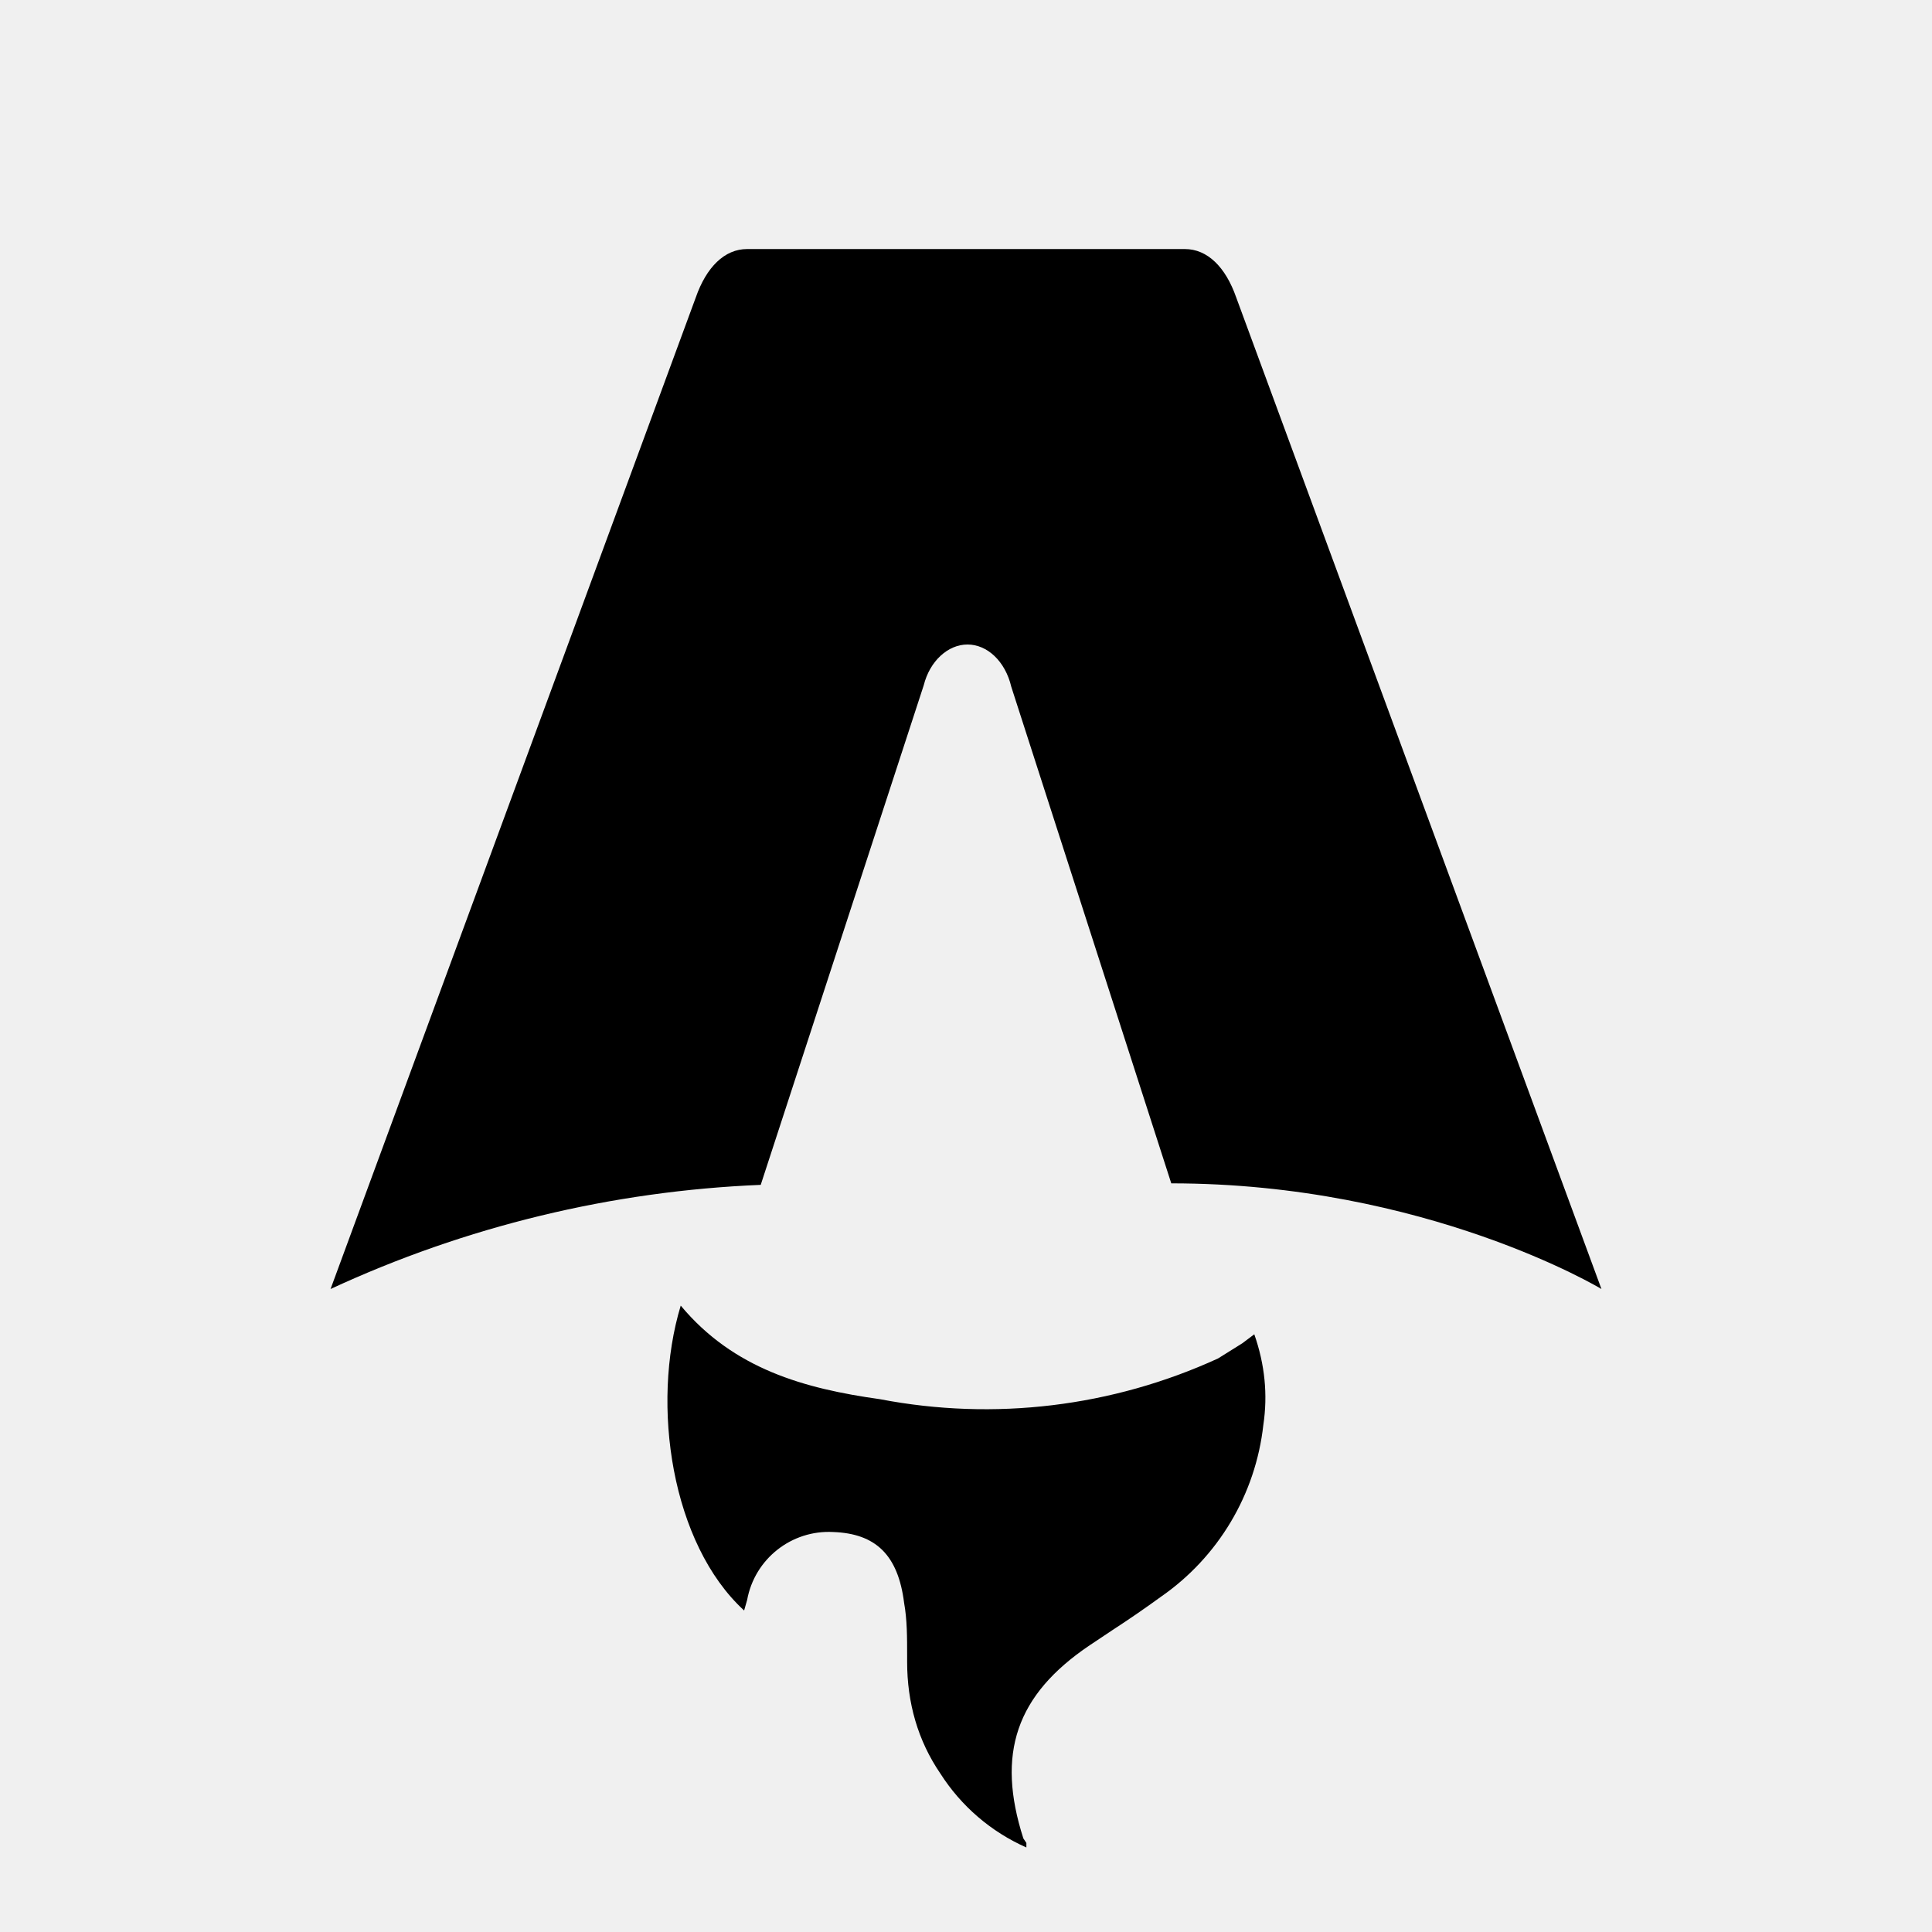
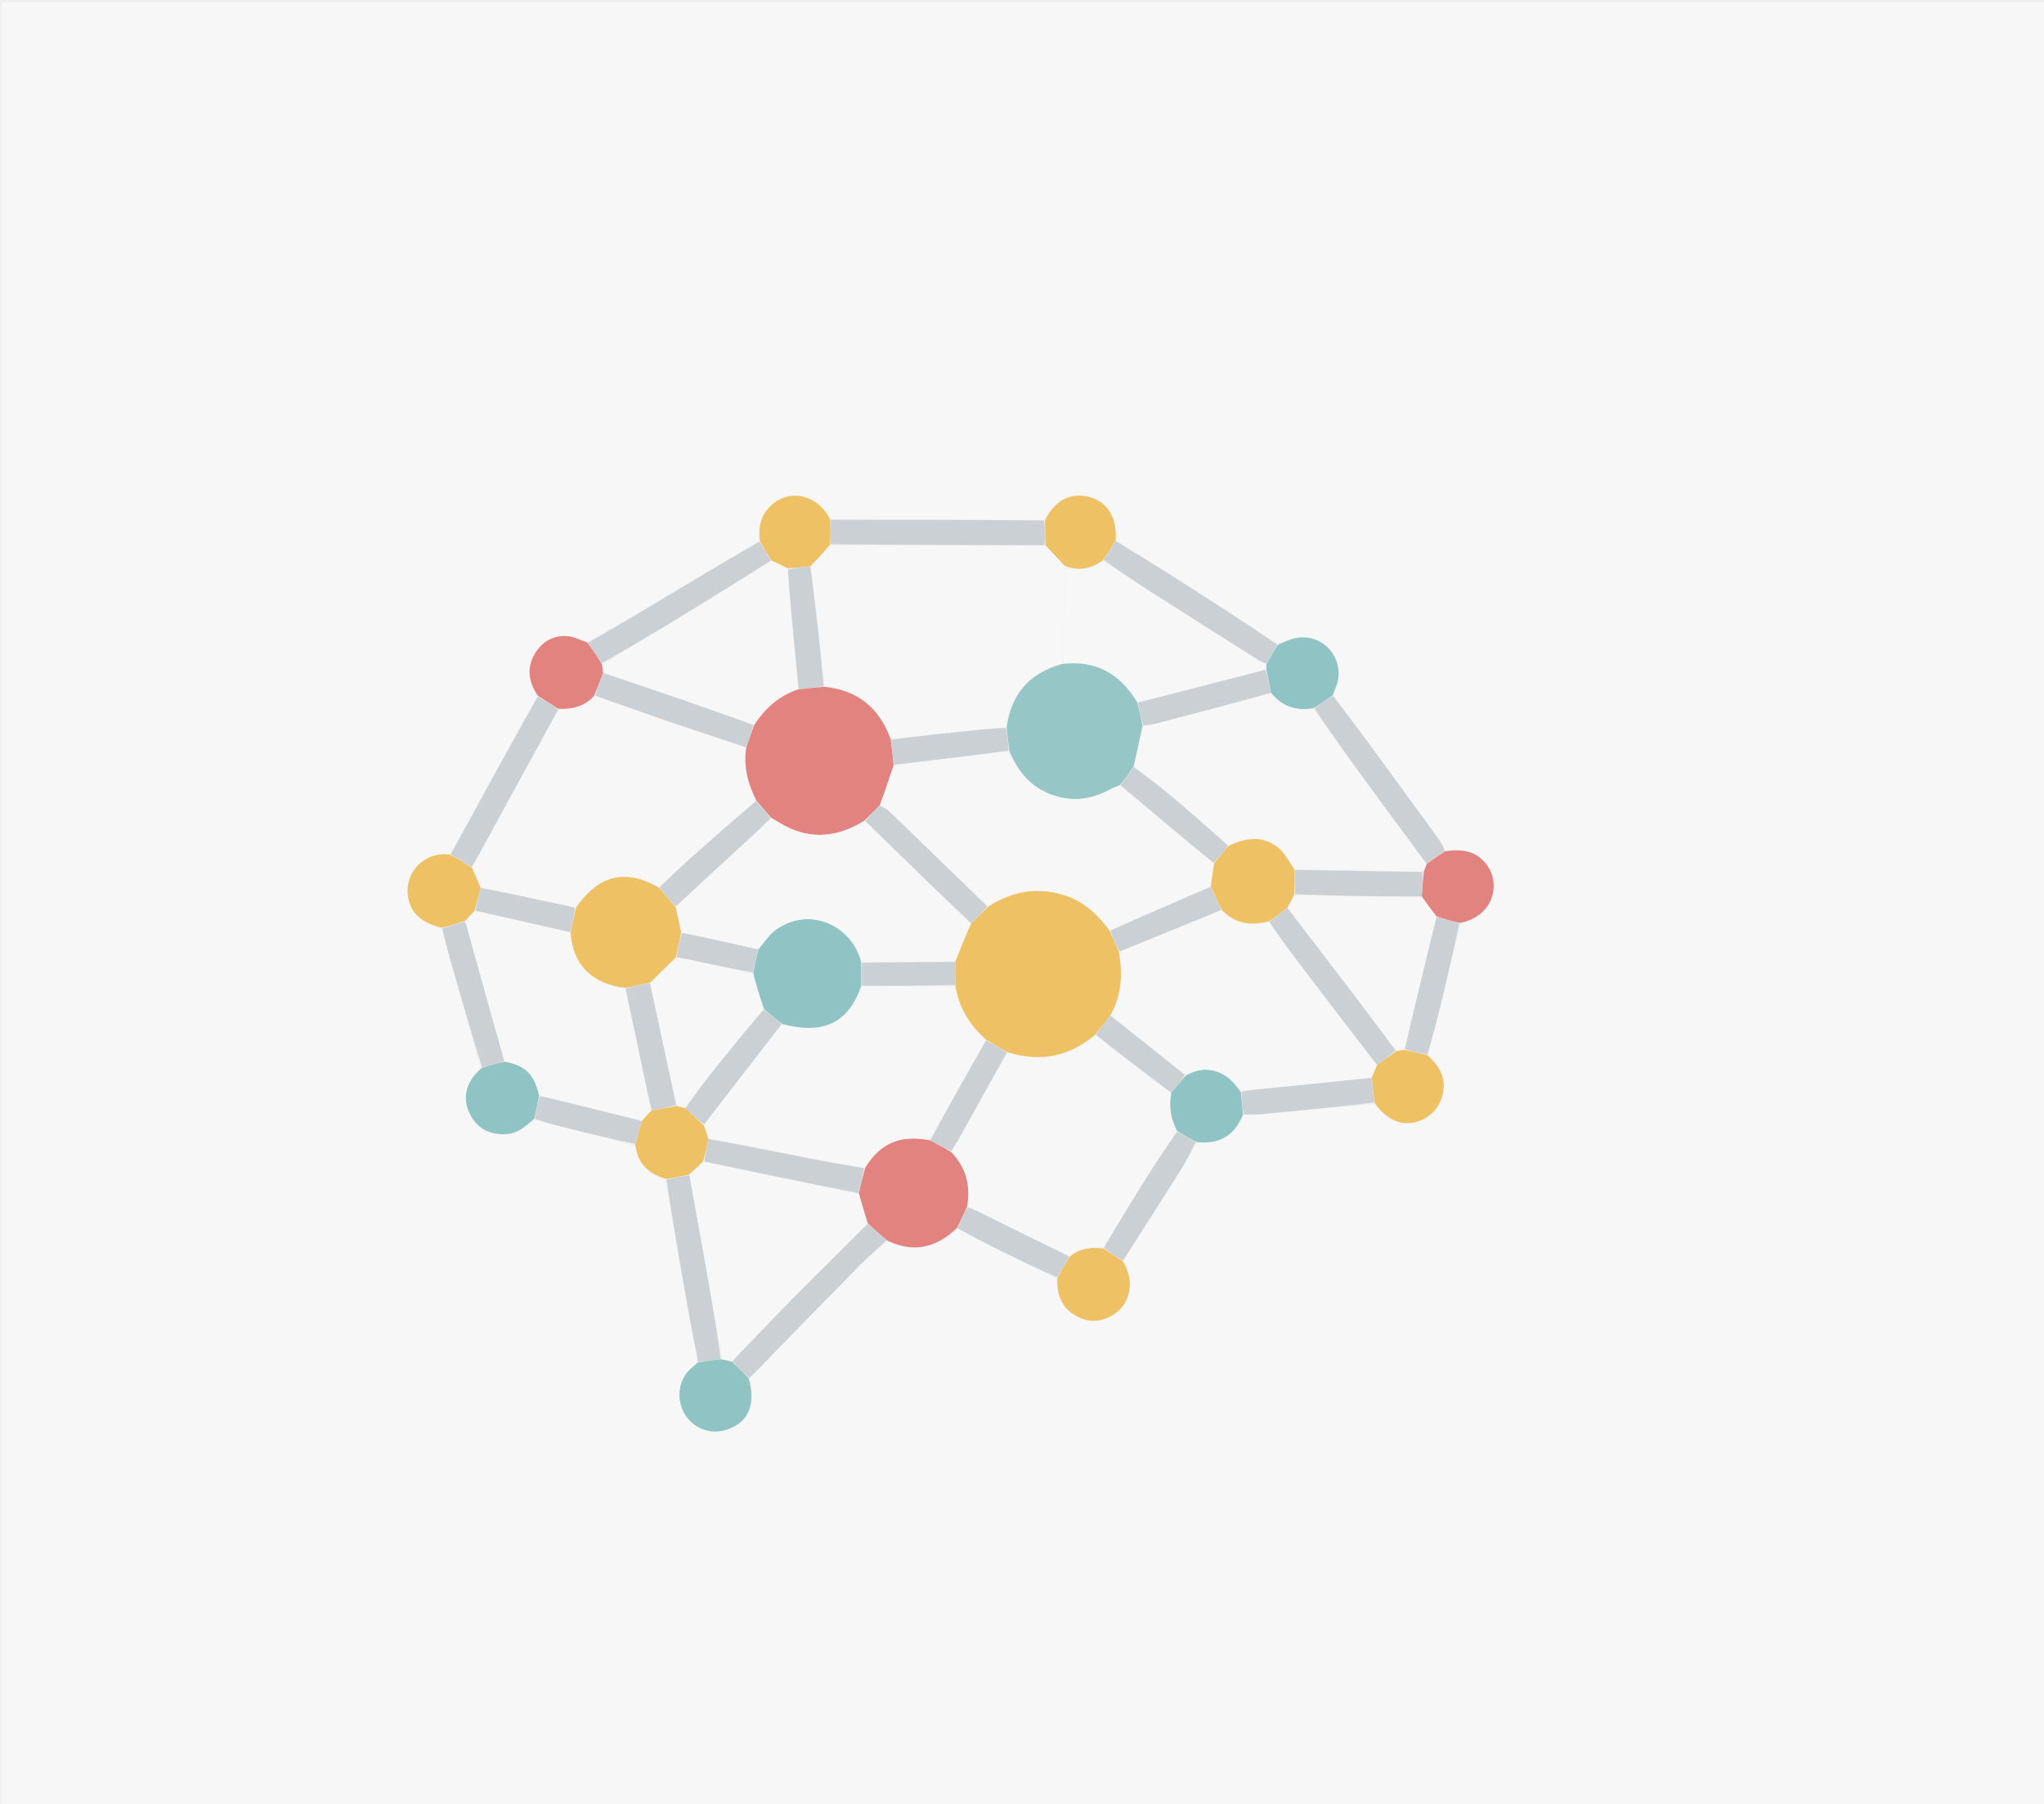
- <svg xmlns="http://www.w3.org/2000/svg" fill="none" viewBox="0 0 128 128">
-   <path d="M50.4 78.5a75.1 75.1 0 0 0-28.5 6.9l24.2-65.7c.7-2 1.9-3.2 3.4-3.2h29c1.5 0 2.7 1.2 3.4 3.2l24.2 65.7s-11.6-7-28.5-7L67 45.5c-.4-1.7-1.6-2.8-2.9-2.8-1.3 0-2.5 1.1-2.9 2.7L50.4 78.5Zm-1.1 28.2Zm-4.2-20.2c-2 6.6-.6 15.8 4.2 20.2a17.5 17.5 0 0 1 .2-.7 5.5 5.5 0 0 1 5.7-4.5c2.8.1 4.3 1.5 4.7 4.7.2 1.1.2 2.3.2 3.5v.4c0 2.7.7 5.2 2.2 7.4a13 13 0 0 0 5.7 4.9v-.3l-.2-.3c-1.8-5.6-.5-9.5 4.4-12.8l1.5-1a73 73 0 0 0 3.2-2.2 16 16 0 0 0 6.8-11.4c.3-2 .1-4-.6-6l-.8.6-1.6 1a37 37 0 0 1-22.4 2.7c-5-.7-9.7-2-13.2-6.2Z" />
-   <style>
-         path { fill: #000; }
-         @media (prefers-color-scheme: dark) {
-             path { fill: #FFF; }
-         }
-     </style>
+ <svg xmlns="http://www.w3.org/2000/svg" version="1.1" id="Layer_1" x="0px" y="0px" width="100%" viewBox="0 0 952 840" enable-background="new 0 0 952 840" xml:space="preserve">
+   <path fill="#F7F7F7" opacity="1" stroke="none" d=" M463,841   C308.667,841 154.833,841 1,841   C1,561 1,281 1,1   C318.333,1 635.667,1 953,1   C953,281 953,561 953,841   C789.833,841 626.667,841 463,841  M557.935,532.02   C568.34,533.109 575.136,528.423 579.843,518.978   C582.337,518.943 584.847,519.077 587.322,518.844   C604.939,517.187 622.549,515.455 640.644,514.223   C645.477,521.126 652.084,524.178 658.823,522.622   C666.116,520.937 671.271,515.347 672.279,507.736   C673.204,500.746 669.628,495.709 665.117,490.575   C666.96,483.551 668.902,476.551 670.623,469.497   C673.833,456.346 676.914,443.165 680.689,429.638   C695.031,426.846 698.512,412.991 693.628,404.533   C688.901,396.347 681.505,395.097 672.999,395.511   C672.341,394.373 671.777,393.167 671.009,392.109   C659.841,376.727 648.691,361.332 637.436,346.014   C631.981,338.589 626.317,331.318 620.915,323.222   C621.268,322.292 621.565,321.337 621.981,320.436   C627.295,308.932 617.889,294.76 603.868,297.047   C600.833,297.542 597.962,299.041 594.738,299.45   C578.151,288.809 561.599,278.114 544.965,267.549   C536.58,262.223 528.047,257.132 519.693,251.071   C520.238,240.815 515.793,233.726 507.386,231.445   C498.742,229.099 491.169,232.977 485.914,241.985   C452.893,242.022 419.872,242.06 386.378,241.621   C380.244,229.191 365.542,227.066 357.245,237.41   C353.808,241.695 353.223,246.648 353.158,252.021   C335.139,262.869 317.14,273.752 299.092,284.551   C290.719,289.562 282.249,294.413 273.18,298.976   C270.215,298.018 267.298,296.462 264.277,296.225   C257.788,295.717 252.598,298.68 249.247,304.188   C245.194,310.851 246.079,317.491 250.124,324.559   C242.435,338.523 234.727,352.477 227.064,366.455   C221.324,376.926 215.643,387.429 209.06,397.984   C198.028,396.409 188.721,405.709 189.932,416.768   C190.792,424.629 195.81,429.649 205.977,432.839   C207.33,437.935 208.601,443.055 210.051,448.124   C214.724,464.459 219.463,480.776 223.824,497.678   C223.245,498.273 222.662,498.863 222.09,499.464   C216.97,504.849 215.623,511.49 218.41,517.733   C221.488,524.627 226.595,528.059 234.363,528.177   C240.767,528.274 244.76,524.56 249.426,521.381   C253.387,522.45 257.333,523.581 261.312,524.579   C272.79,527.457 284.281,530.282 295.918,533.887   C297.074,542.219 302.34,546.722 310.006,549.848   C313.499,569.859 316.949,589.878 320.505,609.878   C321.946,617.987 323.619,626.055 324.82,634.714   C323.805,635.57 322.772,636.406 321.778,637.286   C316.182,642.239 314.835,650.809 318.539,657.81   C321.977,664.306 329.545,667.837 336.584,666.228   C347.982,663.624 352.476,654.763 349.493,641.686   C352.907,638.06 356.27,634.385 359.744,630.818   C373.566,616.623 387.368,602.408 401.302,588.323   C405.004,584.581 409.151,581.278 413.781,578.054   C426.052,583.848 436.528,580.676 446.239,572.268   C451.992,575.244 457.701,578.308 463.507,581.177   C473.034,585.884 482.623,590.464 492.224,595.924   C492.134,603.546 494.994,609.64 501.939,613.156   C508.139,616.295 514.197,615.438 519.788,611.34   C525.542,607.123 529.299,597.449 523.363,586.691   C532.447,572.373 541.576,558.083 550.583,543.717   C552.933,539.969 554.898,535.98 557.935,532.02  z" />
+   <path fill="#E28380" opacity="1" stroke="none" d=" M445.831,571.64   C436.528,580.676 426.052,583.848 413.224,577.673   C409.827,574.828 406.988,572.365 404.074,569.547   C402.65,564.799 401.302,560.405 399.993,555.597   C400.97,551.453 401.907,547.723 403.011,543.689   C410.301,532.078 419.326,528.286 433.292,531.036   C436.662,532.833 439.717,534.458 442.929,536.388   C450.056,543.78 452.204,552.286 450.332,562.204   C448.711,565.537 447.271,568.588 445.831,571.64  z" />
+   <path fill="#CBD0D4" opacity="1" stroke="none" d=" M386.851,242.097   C419.872,242.06 452.893,242.022 486.283,242.37   C486.745,246.484 486.837,250.215 486.468,253.947   C452.934,253.889 419.86,253.829 386.828,253.377   C386.862,249.355 386.857,245.726 386.851,242.097  z" />
+   <path fill="#CBD0D4" opacity="1" stroke="none" d=" M273.822,299.336   C282.249,294.413 290.719,289.562 299.092,284.551   C317.14,273.752 335.139,262.869 353.681,252.273   C355.85,255.319 357.496,258.113 358.968,261.217   C344.232,270.496 329.708,279.529 315.095,288.414   C303.604,295.4 292.002,302.203 280.283,308.806   C278.019,305.462 275.92,302.399 273.822,299.336  z" />
+   <path fill="#CBD0D4" opacity="1" stroke="none" d=" M404.149,569.901   C406.988,572.365 409.827,574.828 412.879,577.533   C409.151,581.278 405.004,584.581 401.302,588.323   C387.368,602.408 373.566,616.623 359.744,630.818   C356.27,634.385 352.907,638.06 348.94,641.628   C345.92,639.069 343.453,636.566 341.131,633.758   C343.465,631.192 345.655,628.931 347.846,626.672   C355.337,618.945 362.75,611.141 370.338,603.511   C381.543,592.243 392.873,581.098 404.149,569.901  z" />
+   <path fill="#CBD0D4" opacity="1" stroke="none" d=" M620.748,323.978   C626.317,331.318 631.981,338.589 637.436,346.014   C648.691,361.332 659.841,376.727 671.009,392.109   C671.777,393.167 672.341,394.373 672.819,396.115   C669.945,398.52 667.25,400.32 664.21,401.973   C652.88,386.822 641.844,371.855 630.929,356.801   C624.517,347.958 618.297,338.976 612.183,329.78   C615.166,327.661 617.957,325.819 620.748,323.978  z" />
+   <path fill="#CBD0D4" opacity="1" stroke="none" d=" M519.581,251.935   C528.047,257.132 536.58,262.223 544.965,267.549   C561.599,278.114 578.151,288.809 594.839,300.104   C593.241,303.55 591.542,306.342 589.506,309.057   C588.275,308.553 587.328,308.209 586.495,307.682   C569.854,297.156 553.196,286.657 536.61,276.043   C528.973,271.156 521.485,266.035 514.076,260.714   C516.01,257.583 517.795,254.759 519.581,251.935  z" />
+   <path fill="#CBD0D4" opacity="1" stroke="none" d=" M325.187,634.142   C323.619,626.055 321.946,617.987 320.505,609.878   C316.949,589.878 313.499,569.859 310.43,549.405   C314.224,548.283 317.594,547.605 321.123,547.297   C324.193,564.045 327.143,580.416 330.004,596.802   C332.101,608.811 334.082,620.841 335.669,632.899   C331.878,633.339 328.533,633.74 325.187,634.142  z" />
+   <path fill="#CBD0D4" opacity="1" stroke="none" d=" M209.935,397.918   C215.643,387.429 221.324,376.926 227.064,366.455   C234.727,352.477 242.435,338.523 250.482,324.384   C253.923,326.156 257.007,328.103 260.033,330.405   C252.303,344.691 244.606,358.608 236.968,372.557   C231.247,383.006 225.602,393.497 219.635,403.807   C216.21,401.736 213.073,399.827 209.935,397.918  z" />
+   <path fill="#EFC165" opacity="1" stroke="none" d=" M664.746,491.325   C669.628,495.709 673.204,500.746 672.279,507.736   C671.271,515.347 666.116,520.937 658.823,522.622   C652.084,524.178 645.477,521.126 640.317,513.628   C639.602,509.336 639.214,505.638 638.94,501.608   C639.767,499.548 640.48,497.821 641.468,495.917   C644.517,493.656 647.293,491.572 650.456,489.433   C651.873,489.204 652.903,489.03 654.354,488.904   C658.099,489.743 661.423,490.534 664.746,491.325  z" />
+   <path fill="#EFC165" opacity="1" stroke="none" d=" M519.637,251.503   C517.795,254.759 516.01,257.583 513.753,260.834   C507.986,265.1 502.28,265.988 495.889,263.424   C492.745,260.114 489.838,257.03 486.93,253.945   C486.837,250.215 486.745,246.484 486.741,242.362   C491.169,232.977 498.742,229.099 507.386,231.445   C515.793,233.726 520.238,240.815 519.637,251.503  z" />
+   <path fill="#90C4C4" opacity="1" stroke="none" d=" M325.003,634.428   C328.533,633.74 331.878,633.339 336.021,632.964   C338.208,633.349 339.597,633.707 340.986,634.064   C343.453,636.566 345.92,639.069 348.635,641.773   C352.476,654.763 347.982,663.624 336.584,666.228   C329.545,667.837 321.977,664.306 318.539,657.81   C314.835,650.809 316.182,642.239 321.778,637.286   C322.772,636.406 323.805,635.57 325.003,634.428  z" />
+   <path fill="#E28380" opacity="1" stroke="none" d=" M260.091,330.049   C257.007,328.103 253.923,326.156 250.58,324.019   C246.079,317.491 245.194,310.851 249.247,304.188   C252.598,298.68 257.788,295.717 264.277,296.225   C267.298,296.462 270.215,298.018 273.501,299.156   C275.92,302.399 278.019,305.462 280.322,309.203   C280.652,310.937 280.777,311.991 280.845,313.413   C279.502,317.158 278.216,320.535 276.64,324.086   C272.001,329.196 266.309,330.36 260.091,330.049  z" />
+   <path fill="#EFC165" opacity="1" stroke="none" d=" M359.142,260.907   C357.496,258.113 355.85,255.319 354.027,252.205   C353.223,246.648 353.808,241.695 357.245,237.41   C365.542,227.066 380.244,229.191 386.615,241.859   C386.857,245.726 386.862,249.355 386.595,253.626   C383.471,257.377 380.621,260.487 377.377,263.694   C373.678,264.125 370.371,264.457 366.802,264.574   C364.074,263.208 361.608,262.058 359.142,260.907  z" />
+   <path fill="#EFC165" opacity="1" stroke="none" d=" M522.778,587.094   C529.299,597.449 525.542,607.123 519.788,611.34   C514.197,615.438 508.139,616.295 501.939,613.156   C494.994,609.64 492.134,603.546 492.435,595.255   C494.447,591.434 496.248,588.284 498.361,584.963   C503.133,581.062 508.396,580.696 514.094,581.416   C517.146,583.473 519.962,585.283 522.778,587.094  z" />
+   <path fill="#E28380" opacity="1" stroke="none" d=" M664.555,402.121   C667.25,400.32 669.945,398.52 672.859,396.48   C681.505,395.097 688.901,396.347 693.628,404.533   C698.512,412.991 695.031,426.846 679.97,429.768   C675.869,428.894 672.487,427.889 668.905,426.62   C666.553,423.514 664.401,420.674 662.196,417.399   C662.424,413.328 662.706,409.691 663.17,405.749   C663.753,404.336 664.154,403.228 664.555,402.121  z" />
+   <path fill="#EFC165" opacity="1" stroke="none" d=" M209.497,397.951   C213.073,399.827 216.21,401.736 219.79,404.129   C221.438,407.439 222.643,410.264 223.858,413.488   C222.94,417.259 222.014,420.631 220.882,424.252   C219.384,425.929 218.091,427.356 216.448,428.884   C212.712,430.001 209.326,431.018 205.94,432.035   C195.81,429.649 190.792,424.629 189.932,416.768   C188.721,405.709 198.028,396.409 209.497,397.951  z" />
+   <path fill="#EFC165" opacity="1" stroke="none" d=" M320.964,546.928   C317.594,547.605 314.224,548.283 310.425,548.98   C302.34,546.722 297.074,542.219 295.91,533.081   C296.903,528.861 297.904,525.447 299.121,521.784   C300.61,520.049 301.882,518.562 303.534,517.056   C307.604,516.343 311.295,515.649 315.311,515.053   C316.728,515.401 317.819,515.652 319.207,516.088   C322.283,518.837 325.063,521.402 327.957,524.305   C328.703,526.415 329.335,528.189 329.939,530.377   C329.158,534.12 328.404,537.448 327.395,540.978   C325.082,543.096 323.023,545.012 320.964,546.928  z" />
+   <path fill="#90C4C4" opacity="1" stroke="none" d=" M248.942,520.775   C244.76,524.56 240.767,528.274 234.363,528.177   C226.595,528.059 221.488,524.627 218.41,517.733   C215.623,511.49 216.97,504.849 222.09,499.464   C222.662,498.863 223.245,498.273 224.35,497.31   C228.2,495.999 231.523,495.056 235.117,494.377   C244.472,495.931 248.998,500.344 251.055,510.359   C250.335,514.113 249.639,517.444 248.942,520.775  z" />
+   <path fill="#90C4C4" opacity="1" stroke="none" d=" M578.915,518.91   C575.136,528.423 568.34,533.109 557.298,531.769   C553.843,529.996 551.025,528.474 548.166,526.572   C545.086,520.806 544.435,515.025 545.545,508.822   C547.872,506.043 549.943,503.44 552.374,500.807   C559.297,496.946 565.788,497.261 571.84,501.669   C574.189,503.379 575.903,505.961 577.926,508.556   C578.269,512.281 578.592,515.595 578.915,518.91  z" />
+   <path fill="#90C4C4" opacity="1" stroke="none" d=" M589.843,309.133   C591.542,306.342 593.241,303.55 594.978,300.418   C597.962,299.041 600.833,297.542 603.868,297.047   C617.889,294.76 627.295,308.932 621.981,320.436   C621.565,321.337 621.268,322.292 620.832,323.6   C617.957,325.819 615.166,327.661 611.728,329.759   C603.413,331.21 597.062,328.861 591.974,322.568   C591.2,318.741 590.489,315.288 589.83,311.498   C589.869,310.486 589.856,309.809 589.843,309.133  z" />
+   <path fill="#CBD0D4" opacity="1" stroke="none" d=" M234.846,494.112   C231.523,495.056 228.2,495.999 224.527,497.021   C219.463,480.776 214.724,464.459 210.051,448.124   C208.601,443.055 207.33,437.935 205.959,432.437   C209.326,431.018 212.712,430.001 216.519,429.292   C217.193,430.558 217.436,431.519 217.701,432.474   C223.415,453.02 229.131,473.566 234.846,494.112  z" />
+   <path fill="#CBD0D4" opacity="1" stroke="none" d=" M548.207,526.952   C551.025,528.474 553.843,529.996 556.851,531.809   C554.898,535.98 552.933,539.969 550.583,543.717   C541.576,558.083 532.447,572.373 523.071,586.893   C519.962,585.283 517.146,583.473 514.162,581.046   C521.614,568.189 529.164,555.903 536.881,543.724   C540.49,538.028 544.422,532.536 548.207,526.952  z" />
+   <path fill="#CBD0D4" opacity="1" stroke="none" d=" M669.105,426.885   C672.487,427.889 675.869,428.894 679.65,429.947   C676.914,443.165 673.833,456.346 670.623,469.497   C668.902,476.551 666.96,483.551 664.932,490.95   C661.423,490.534 658.099,489.743 654.385,488.517   C659.03,467.683 664.068,447.284 669.105,426.885  z" />
+   <path fill="#CBD0D4" opacity="1" stroke="none" d=" M579.379,518.944   C578.592,515.595 578.269,512.281 578.308,508.362   C582.449,507.436 586.233,507.159 590.007,506.787   C606.281,505.186 622.553,503.558 638.826,501.94   C639.214,505.638 639.602,509.336 640.075,513.39   C622.549,515.455 604.939,517.187 587.322,518.844   C584.847,519.077 582.337,518.943 579.379,518.944  z" />
+   <path fill="#CBD0D4" opacity="1" stroke="none" d=" M498.049,585.133   C496.248,588.284 494.447,591.434 492.416,594.841   C482.623,590.464 473.034,585.884 463.507,581.177   C457.701,578.308 451.992,575.244 446.035,571.954   C447.271,568.588 448.711,565.537 450.735,562.248   C453.394,563.024 455.473,564.029 457.543,565.054   C471.046,571.745 484.547,578.44 498.049,585.133  z" />
+   <path fill="#CBD0D4" opacity="1" stroke="none" d=" M249.184,521.078   C249.639,517.444 250.335,514.113 251.444,510.396   C267.538,514.018 283.221,518.025 298.904,522.032   C297.904,525.447 296.903,528.861 295.835,532.701   C284.281,530.282 272.79,527.457 261.312,524.579   C257.333,523.581 253.387,522.45 249.184,521.078  z" />
+   <path fill="#F7F7F7" opacity="1" stroke="none" d=" M498.361,584.963   C484.547,578.44 471.046,571.745 457.543,565.054   C455.473,564.029 453.394,563.024 450.916,561.966   C452.204,552.286 450.056,543.78 443.228,536.19   C444.627,533.558 445.927,531.453 447.132,529.294   C454.445,516.197 461.736,503.088 469.426,490.006   C484.701,494.707 498.116,492.051 510.343,482.145   C522.186,491.202 533.737,500.099 545.287,508.996   C544.435,515.025 545.086,520.806 548.166,526.572   C544.422,532.536 540.49,538.028 536.881,543.724   C529.164,555.903 521.614,568.189 513.927,580.8   C508.396,580.696 503.133,581.062 498.361,584.963  z" />
+   <path fill="#F7F7F7" opacity="1" stroke="none" d=" M329.966,529.962   C329.335,528.189 328.703,526.415 328.036,523.964   C334.89,514.462 341.798,505.653 348.661,496.809   C353.804,490.182 358.89,483.51 364.403,476.876   C383.66,481.909 395.144,476.282 401.569,459.083   C416.302,459.071 430.577,459.082 444.932,459.473   C446.764,469.614 451.77,477.483 459.003,484.375   C450.289,500.104 441.632,515.484 432.976,530.864   C419.326,528.286 410.301,532.078 402.593,543.703   C393.558,542.469 385.093,541.008 376.666,539.349   C361.087,536.281 345.531,533.098 329.966,529.962  z" />
+   <path fill="#F7F7F7" opacity="1" stroke="none" d=" M321.123,547.297   C323.023,545.012 325.082,543.096 327.817,541.083   C352.313,545.993 376.133,551.002 399.954,556.011   C401.302,560.405 402.65,564.799 404.074,569.547   C392.873,581.098 381.543,592.243 370.338,603.511   C362.75,611.141 355.337,618.945 347.846,626.672   C345.655,628.931 343.465,631.192 341.131,633.758   C339.597,633.707 338.208,633.349 336.467,632.926   C334.082,620.841 332.101,608.811 330.004,596.802   C327.143,580.416 324.193,564.045 321.123,547.297  z" />
+   <path fill="#CBD0D4" opacity="1" stroke="none" d=" M399.993,555.597   C376.133,551.002 352.313,545.993 328.071,540.88   C328.404,537.448 329.158,534.12 329.939,530.377   C345.531,533.098 361.087,536.281 376.666,539.349   C385.093,541.008 393.558,542.469 402.425,544.006   C401.907,547.723 400.97,551.453 399.993,555.597  z" />
+   <path fill="#CBD0D4" opacity="1" stroke="none" d=" M433.292,531.036   C441.632,515.484 450.289,500.104 459.31,484.509   C462.794,486.189 465.914,488.086 469.033,489.984   C461.736,503.088 454.445,516.197 447.132,529.294   C445.927,531.453 444.627,533.558 443.071,535.885   C439.717,534.458 436.662,532.833 433.292,531.036  z" />
+   <path fill="#F7F7F7" opacity="1" stroke="none" d=" M377.77,263.597   C380.621,260.487 383.471,257.377 386.555,254.018   C419.86,253.829 452.934,253.889 486.468,253.947   C489.838,257.03 492.745,260.114 495.85,263.924   C495.698,279.442 495.35,294.234 494.68,309.206   C479.218,313.466 470.89,323.438 468.418,338.893   C464.527,339.165 461.074,339.318 457.64,339.664   C443.422,341.097 429.21,342.588 414.83,343.738   C409.321,329.254 399.175,321.288 384.049,319.296   C381.939,300.45 379.855,282.023 377.77,263.597  z" />
+   <path fill="#F7F7F7" opacity="1" stroke="none" d=" M358.968,261.217   C361.608,262.058 364.074,263.208 366.77,265.048   C367.456,271.663 367.831,277.595 368.381,283.511   C369.542,295.989 370.795,308.459 371.667,321.049   C362.649,324.069 356.355,329.916 350.94,337.218   C327.336,329.085 304.119,321.066 280.902,313.046   C280.777,311.991 280.652,310.937 280.489,309.485   C292.002,302.203 303.604,295.4 315.095,288.414   C329.708,279.529 344.232,270.496 358.968,261.217  z" />
+   <path fill="#F7F7F7" opacity="1" stroke="none" d=" M592.037,322.942   C597.062,328.861 603.413,331.21 611.536,330.036   C618.297,338.976 624.517,347.958 630.929,356.801   C641.844,371.855 652.88,386.822 664.21,401.973   C664.154,403.228 663.753,404.336 662.703,405.751   C642.361,405.724 622.668,405.389 602.8,404.75   C600.356,401.272 598.605,397.483 595.716,395.043   C588.337,388.812 580.176,390.017 571.936,393.674   C563.159,385.913 554.622,378.357 545.902,371.018   C540.116,366.148 534.069,361.589 528.174,356.539   C529.538,350.174 530.865,344.161 532.59,338.109   C534.764,337.696 536.56,337.396 538.314,336.94   C556.226,332.289 574.13,327.612 592.037,322.942  z" />
+   <path fill="#F7F7F7" opacity="1" stroke="none" d=" M495.001,309.026   C495.35,294.234 495.698,279.442 496.086,264.15   C502.28,265.988 507.986,265.1 513.605,261.141   C521.485,266.035 528.973,271.156 536.61,276.043   C553.196,286.657 569.854,297.156 586.495,307.682   C587.328,308.209 588.275,308.553 589.506,309.057   C589.856,309.809 589.869,310.486 589.457,311.561   C569.312,317.041 549.593,322.122 529.619,326.977   C521.606,313.676 510.382,307.322 495.001,309.026  z" />
+   <path fill="#F7F7F7" opacity="1" stroke="none" d=" M223.849,413.089   C222.643,410.264 221.438,407.439 220.078,404.292   C225.602,393.497 231.247,383.006 236.968,372.557   C244.606,358.608 252.303,344.691 260.033,330.405   C266.309,330.36 272.001,329.196 277.017,324.157   C288.752,327.971 299.787,331.983 310.896,335.782   C323.089,339.951 335.35,343.924 347.514,348.443   C346.212,357.495 348.546,365.357 352.01,373.051   C342.725,381.029 333.736,388.828 324.847,396.739   C318.813,402.109 312.918,407.637 306.626,412.977   C291.049,404.365 278.84,407.451 267.862,422.362   C264.338,421.702 261.236,421.218 258.172,420.56   C246.724,418.101 235.289,415.584 223.849,413.089  z" />
+   <path fill="#F7F7F7" opacity="1" stroke="none" d=" M638.94,501.608   C622.553,503.558 606.281,505.186 590.007,506.787   C586.233,507.159 582.449,507.436 578.288,507.951   C575.903,505.961 574.189,503.379 571.84,501.669   C565.788,497.261 559.297,496.946 552.217,500.525   C540.195,491.157 528.692,482.041 517.275,472.594   C522.54,463.05 522.881,453.219 521.462,443.077   C529.603,439.828 537.357,436.581 545.144,433.417   C553.073,430.194 561.035,427.053 569.276,424.055   C575.616,430.551 582.998,431.043 590.998,429.461   C595.432,435.638 599.766,441.504 604.171,447.317   C616.496,463.587 628.85,479.836 641.193,496.093   C640.48,497.821 639.767,499.548 638.94,501.608  z" />
+   <path fill="#F7F7F7" opacity="1" stroke="none" d=" M668.905,426.62   C664.068,447.284 659.03,467.683 653.962,488.469   C652.903,489.03 651.873,489.204 650.335,489.074   C642.449,479 635.106,469.204 627.687,459.467   C618.373,447.245 608.996,435.07 599.757,422.547   C600.827,420.407 601.787,418.594 603.228,416.835   C623.223,417.204 642.737,417.519 662.25,417.834   C664.401,420.674 666.553,423.514 668.905,426.62  z" />
+   <path fill="#CBD0D4" opacity="1" stroke="none" d=" M599.646,422.874   C608.996,435.07 618.373,447.245 627.687,459.467   C635.106,469.204 642.449,479 649.947,489.129   C647.293,491.572 644.517,493.656 641.468,495.917   C628.85,479.836 616.496,463.587 604.171,447.317   C599.766,441.504 595.432,435.638 591.297,429.277   C594.234,426.797 596.94,424.836 599.646,422.874  z" />
+   <path fill="#CBD0D4" opacity="1" stroke="none" d=" M347.581,347.982   C335.35,343.924 323.089,339.951 310.896,335.782   C299.787,331.983 288.752,327.971 277.308,323.982   C278.216,320.535 279.502,317.158 280.845,313.413   C304.119,321.066 327.336,329.085 350.844,337.561   C349.95,341.339 348.766,344.66 347.581,347.982  z" />
+   <path fill="#CBD0D4" opacity="1" stroke="none" d=" M372.01,320.932   C370.795,308.459 369.542,295.989 368.381,283.511   C367.831,277.595 367.456,271.663 367.033,265.264   C370.371,264.457 373.678,264.125 377.377,263.694   C379.855,282.023 381.939,300.45 383.598,319.366   C379.451,320.214 375.73,320.573 372.01,320.932  z" />
+   <path fill="#CBD0D4" opacity="1" stroke="none" d=" M662.196,417.399   C642.737,417.519 623.223,417.204 603.289,416.398   C602.903,412.289 602.939,408.672 602.975,405.054   C622.668,405.389 642.361,405.724 662.521,406.056   C662.706,409.691 662.424,413.328 662.196,417.399  z" />
+   <path fill="#F7F7F7" opacity="1" stroke="none" d=" M299.121,521.784   C283.221,518.025 267.538,514.018 251.467,509.973   C248.998,500.344 244.472,495.931 235.117,494.377   C229.131,473.566 223.415,453.02 217.701,432.474   C217.436,431.519 217.193,430.558 216.869,429.192   C218.091,427.356 219.384,425.929 221.265,424.307   C236.479,427.433 251.105,430.754 265.805,434.491   C266.791,449.283 275.711,458.203 291.084,460.435   C292.674,467.421 294.318,474.001 295.715,480.633   C298.272,492.765 300.682,504.927 303.154,517.076   C301.882,518.562 300.61,520.049 299.121,521.784  z" />
+   <path fill="#CBD0D4" opacity="1" stroke="none" d=" M265.73,434.075   C251.105,430.754 236.479,427.433 221.471,424.057   C222.014,420.631 222.94,417.259 223.858,413.488   C235.289,415.584 246.724,418.101 258.172,420.56   C261.236,421.218 264.338,421.702 267.766,422.706   C267.317,426.79 266.524,430.432 265.73,434.075  z" />
+   <path fill="#F7F7F7" opacity="1" stroke="none" d=" M318.911,515.903   C317.819,515.652 316.728,515.401 315.259,514.665   C310.811,495.344 306.74,476.507 302.915,457.437   C307.042,453.387 310.922,449.569 315.236,445.817   C317.299,446.162 318.942,446.381 320.557,446.728   C330.601,448.884 340.638,451.069 350.742,453.656   C352.417,459.299 354.027,464.528 355.389,470.038   C347.765,479.4 340.33,488.435 333.032,497.58   C328.223,503.606 323.611,509.79 318.911,515.903  z" />
+   <path fill="#CBD0D4" opacity="1" stroke="none" d=" M319.207,516.088   C323.611,509.79 328.223,503.606 333.032,497.58   C340.33,488.435 347.765,479.4 355.648,470.175   C358.769,472.307 361.385,474.582 364,476.857   C358.89,483.51 353.804,490.182 348.661,496.809   C341.798,505.653 334.89,514.462 327.922,523.627   C325.063,521.402 322.283,518.837 319.207,516.088  z" />
+   <path fill="#CBD0D4" opacity="1" stroke="none" d=" M302.67,457.669   C306.74,476.507 310.811,495.344 314.934,514.569   C311.295,515.649 307.604,516.343 303.534,517.056   C300.682,504.927 298.272,492.765 295.715,480.633   C294.318,474.001 292.674,467.421 291.496,460.395   C295.456,459.205 299.063,458.437 302.67,457.669  z" />
+   <path fill="#CBD0D4" opacity="1" stroke="none" d=" M517.19,472.926   C528.692,482.041 540.195,491.157 551.855,500.554   C549.943,503.44 547.872,506.043 545.545,508.822   C533.737,500.099 522.186,491.202 510.49,481.852   C512.626,478.575 514.908,475.75 517.19,472.926  z" />
+   <path fill="#CBD0D4" opacity="1" stroke="none" d=" M529.874,327.203   C549.593,322.122 569.312,317.041 589.404,311.897   C590.489,315.288 591.2,318.741 591.974,322.568   C574.13,327.612 556.226,332.289 538.314,336.94   C536.56,337.396 534.764,337.696 532.529,337.684   C531.339,333.935 530.607,330.569 529.874,327.203  z" />
+   <path fill="#EFC165" opacity="1" stroke="none" d=" M517.275,472.594   C514.908,475.75 512.626,478.575 510.197,481.692   C498.116,492.051 484.701,494.707 469.426,490.006   C465.914,488.086 462.794,486.189 459.368,484.159   C451.77,477.483 446.764,469.614 444.971,459.005   C444.909,454.751 444.888,451.344 444.951,447.559   C447.374,441.494 449.712,435.806 452.343,429.953   C455.135,427.275 457.635,424.763 460.45,422.096   C472.052,414.587 484.095,412.777 496.894,417.214   C505.388,420.159 511.491,426.186 516.863,433.533   C518.334,436.959 519.711,440.037 521.088,443.116   C522.881,453.219 522.54,463.05 517.275,472.594  z" />
+   <path fill="#90C4C4" opacity="1" stroke="none" d=" M364.403,476.876   C361.385,474.582 358.769,472.307 355.895,469.895   C354.027,464.528 352.417,459.299 350.84,453.218   C351.606,448.947 352.338,445.525 353.319,441.878   C356.032,438.794 358.069,435.352 361.035,433.177   C377.315,421.239 397.302,431.527 401.104,448.327   C401.118,452.189 401.114,455.647 401.111,459.105   C395.144,476.282 383.66,481.909 364.403,476.876  z" />
+   <path fill="#CBD0D4" opacity="1" stroke="none" d=" M401.569,459.083   C401.114,455.647 401.118,452.189 401.564,448.346   C416.293,447.953 430.58,447.945 444.866,447.937   C444.888,451.344 444.909,454.751 444.891,458.626   C430.577,459.082 416.302,459.071 401.569,459.083  z" />
+   <path fill="#E28380" opacity="1" stroke="none" d=" M371.667,321.049   C375.73,320.573 379.451,320.214 383.623,319.785   C399.175,321.288 409.321,329.254 414.838,344.15   C415.434,348.618 415.855,352.354 416.196,356.504   C414.075,362.913 412.035,368.91 409.689,375.05   C407.232,377.458 405.081,379.722 402.599,382.094   C391.516,389.007 380.213,391.058 368.218,385.851   C365.057,384.479 362.133,382.56 358.958,380.591   C356.66,377.833 354.505,375.376 352.35,372.919   C348.546,365.357 346.212,357.495 347.514,348.443   C348.766,344.66 349.95,341.339 351.231,337.674   C356.355,329.916 362.649,324.069 371.667,321.049  z" />
+   <path fill="#97C6C6" opacity="1" stroke="none" d=" M529.619,326.977   C530.607,330.569 531.339,333.935 532.132,337.725   C530.865,344.161 529.538,350.174 527.984,356.833   C525.8,360.2 523.841,362.92 521.507,365.681   C519.646,366.409 518.12,367.019 516.682,367.794   C508.256,372.331 499.595,373.446 490.372,370.293   C480.17,366.805 474.153,359.358 470.048,349.474   C469.634,345.664 469.249,342.263 468.865,338.862   C470.89,323.438 479.218,313.466 494.68,309.206   C510.382,307.322 521.606,313.676 529.619,326.977  z" />
+   <path fill="#CBD0D4" opacity="1" stroke="none" d=" M468.418,338.893   C469.249,342.263 469.634,345.664 469.616,349.518   C451.568,352.01 433.922,354.05 416.277,356.09   C415.855,352.354 415.434,348.618 415.004,344.469   C429.21,342.588 443.422,341.097 457.64,339.664   C461.074,339.318 464.527,339.165 468.418,338.893  z" />
+   <path fill="#EFC165" opacity="1" stroke="none" d=" M602.8,404.75   C602.939,408.672 602.903,412.289 602.807,416.344   C601.787,418.594 600.827,420.407 599.757,422.547   C596.94,424.836 594.234,426.797 591.229,428.943   C582.998,431.043 575.616,430.551 569.127,423.758   C567.081,419.84 565.478,416.399 563.921,412.524   C564.423,408.779 564.88,405.467 565.581,401.939   C567.917,399.139 570.007,396.555 572.098,393.97   C580.176,390.017 588.337,388.812 595.716,395.043   C598.605,397.483 600.356,401.272 602.8,404.75  z" />
+   <path fill="#CBD0D4" opacity="1" stroke="none" d=" M571.936,393.674   C570.007,396.555 567.917,399.139 565.245,401.787   C550.403,389.78 536.142,377.71 521.882,365.64   C523.841,362.92 525.8,360.2 527.949,357.185   C534.069,361.589 540.116,366.148 545.902,371.018   C554.622,378.357 563.159,385.913 571.936,393.674  z" />
+   <path fill="#EFC165" opacity="1" stroke="none" d=" M302.915,457.437   C299.063,458.437 295.456,459.205 291.438,460.012   C275.711,458.203 266.791,449.283 265.805,434.491   C266.524,430.432 267.317,426.79 268.206,422.803   C278.84,407.451 291.049,404.365 306.793,413.258   C309.733,416.498 312.172,419.337 314.741,422.54   C315.687,426.589 316.502,430.272 317.239,434.382   C316.375,438.457 315.589,442.104 314.802,445.751   C310.922,449.569 307.042,453.387 302.915,457.437  z" />
+   <path fill="#CBD0D4" opacity="1" stroke="none" d=" M314.61,422.176   C312.172,419.337 309.733,416.498 307.128,413.377   C312.918,407.637 318.813,402.109 324.847,396.739   C333.736,388.828 342.725,381.029 352.01,373.051   C354.505,375.376 356.66,377.833 358.892,380.935   C352.482,387.48 345.98,393.361 339.514,399.282   C331.198,406.897 322.91,414.543 314.61,422.176  z" />
+   <path fill="#CBD0D4" opacity="1" stroke="none" d=" M563.875,412.957   C565.478,416.399 567.081,419.84 568.834,423.579   C561.035,427.053 553.073,430.194 545.144,433.417   C537.357,436.581 529.603,439.828 521.462,443.077   C519.711,440.037 518.334,436.959 517.201,433.357   C532.921,426.209 548.398,419.583 563.875,412.957  z" />
+   <path fill="#CBD0D4" opacity="1" stroke="none" d=" M315.236,445.817   C315.589,442.104 316.375,438.457 317.599,434.462   C329.715,436.777 341.393,439.441 353.071,442.104   C352.338,445.525 351.606,448.947 350.775,452.806   C340.638,451.069 330.601,448.884 320.557,446.728   C318.942,446.381 317.299,446.162 315.236,445.817  z" />
+   <path fill="#F7F7F7" opacity="1" stroke="none" d=" M563.921,412.524   C548.398,419.583 532.921,426.209 517.107,433.01   C511.491,426.186 505.388,420.159 496.894,417.214   C484.095,412.777 472.052,414.587 460.15,421.907   C444.6,407.336 429.683,392.782 414.706,378.29   C413.331,376.96 411.574,376.024 409.994,374.906   C412.035,368.91 414.075,362.913 416.196,356.504   C433.922,354.05 451.568,352.01 469.645,349.926   C474.153,359.358 480.17,366.805 490.372,370.293   C499.595,373.446 508.256,372.331 516.682,367.794   C518.12,367.019 519.646,366.409 521.507,365.681   C536.142,377.71 550.403,389.78 565,402.003   C564.88,405.467 564.423,408.779 563.921,412.524  z" />
+   <path fill="#F7F7F7" opacity="1" stroke="none" d=" M353.319,441.878   C341.393,439.441 329.715,436.777 317.677,434.034   C316.502,430.272 315.687,426.589 314.741,422.54   C322.91,414.543 331.198,406.897 339.514,399.282   C345.98,393.361 352.482,387.48 359.034,381.236   C362.133,382.56 365.057,384.479 368.218,385.851   C380.213,391.058 391.516,389.007 402.745,382.399   C419.498,398.437 435.774,414.278 452.05,430.119   C449.712,435.806 447.374,441.494 444.951,447.559   C430.58,447.945 416.293,447.953 401.547,447.942   C397.302,431.527 377.315,421.239 361.035,433.177   C358.069,435.352 356.032,438.794 353.319,441.878  z" />
+   <path fill="#CBD0D4" opacity="1" stroke="none" d=" M452.343,429.953   C435.774,414.278 419.498,398.437 403.076,382.292   C405.081,379.722 407.232,377.458 409.689,375.05   C411.574,376.024 413.331,376.96 414.706,378.29   C429.683,392.782 444.6,407.336 459.834,422.061   C457.635,424.763 455.135,427.275 452.343,429.953  z" />
</svg>
